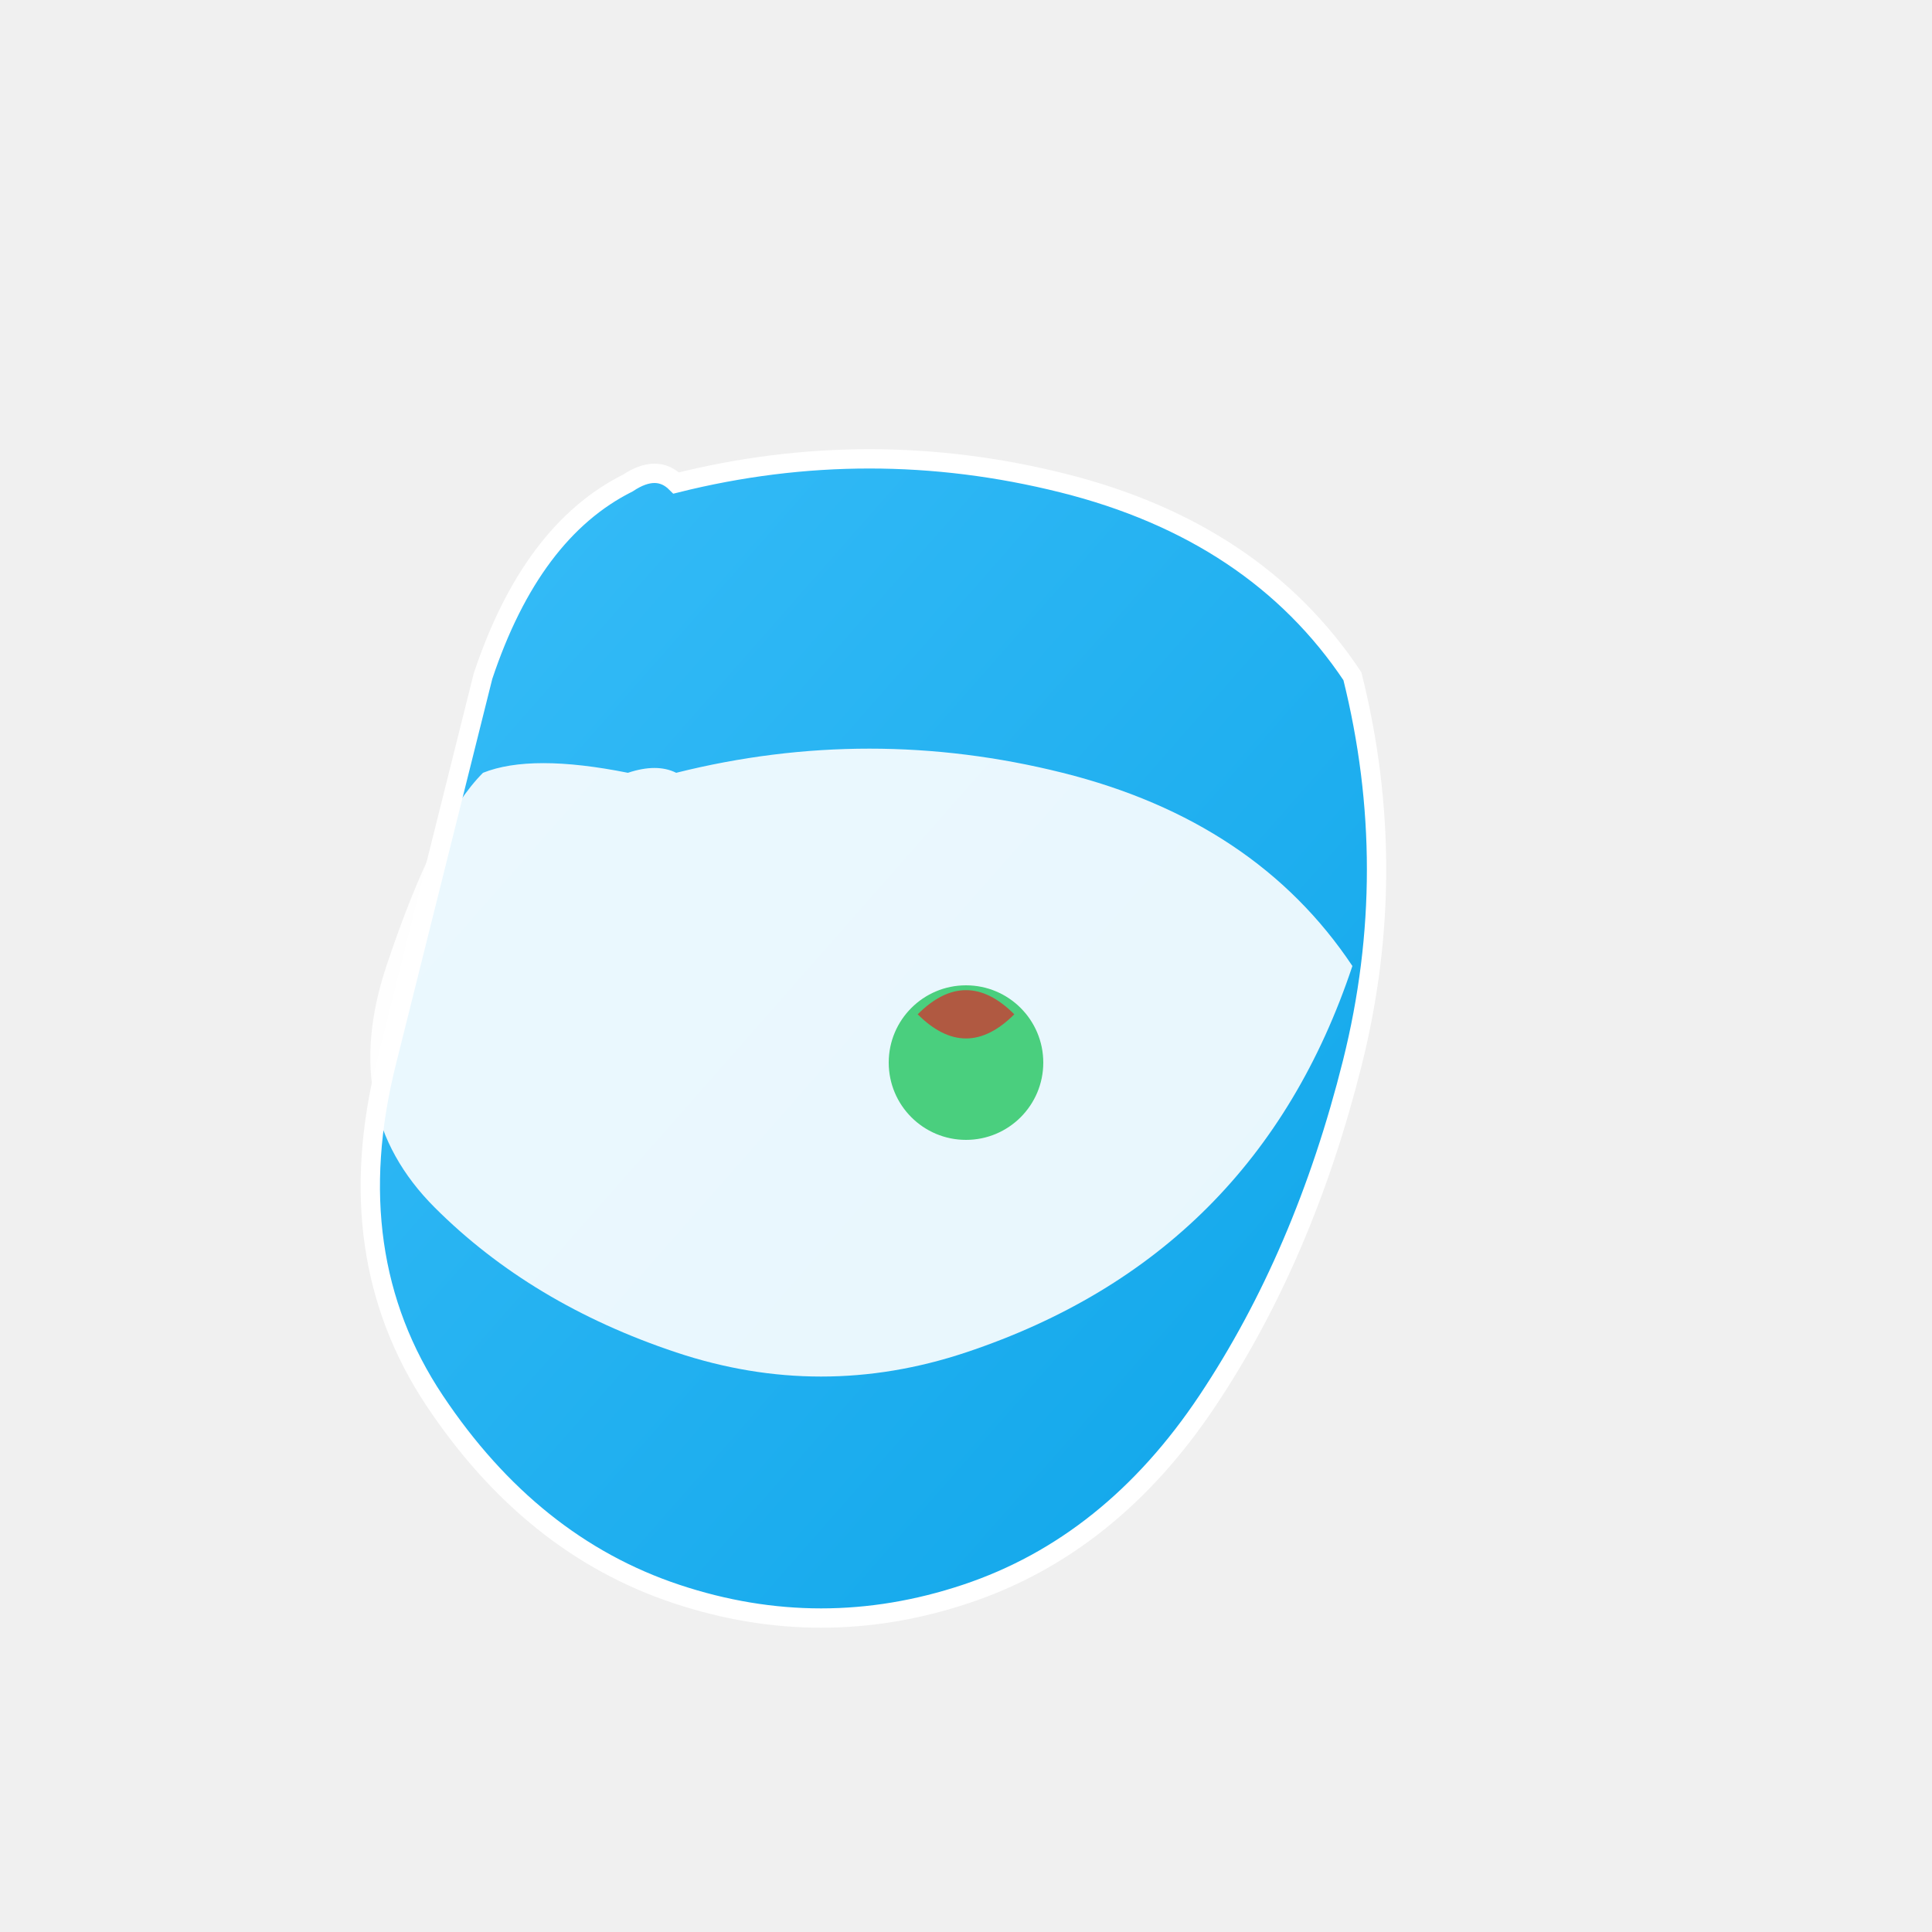
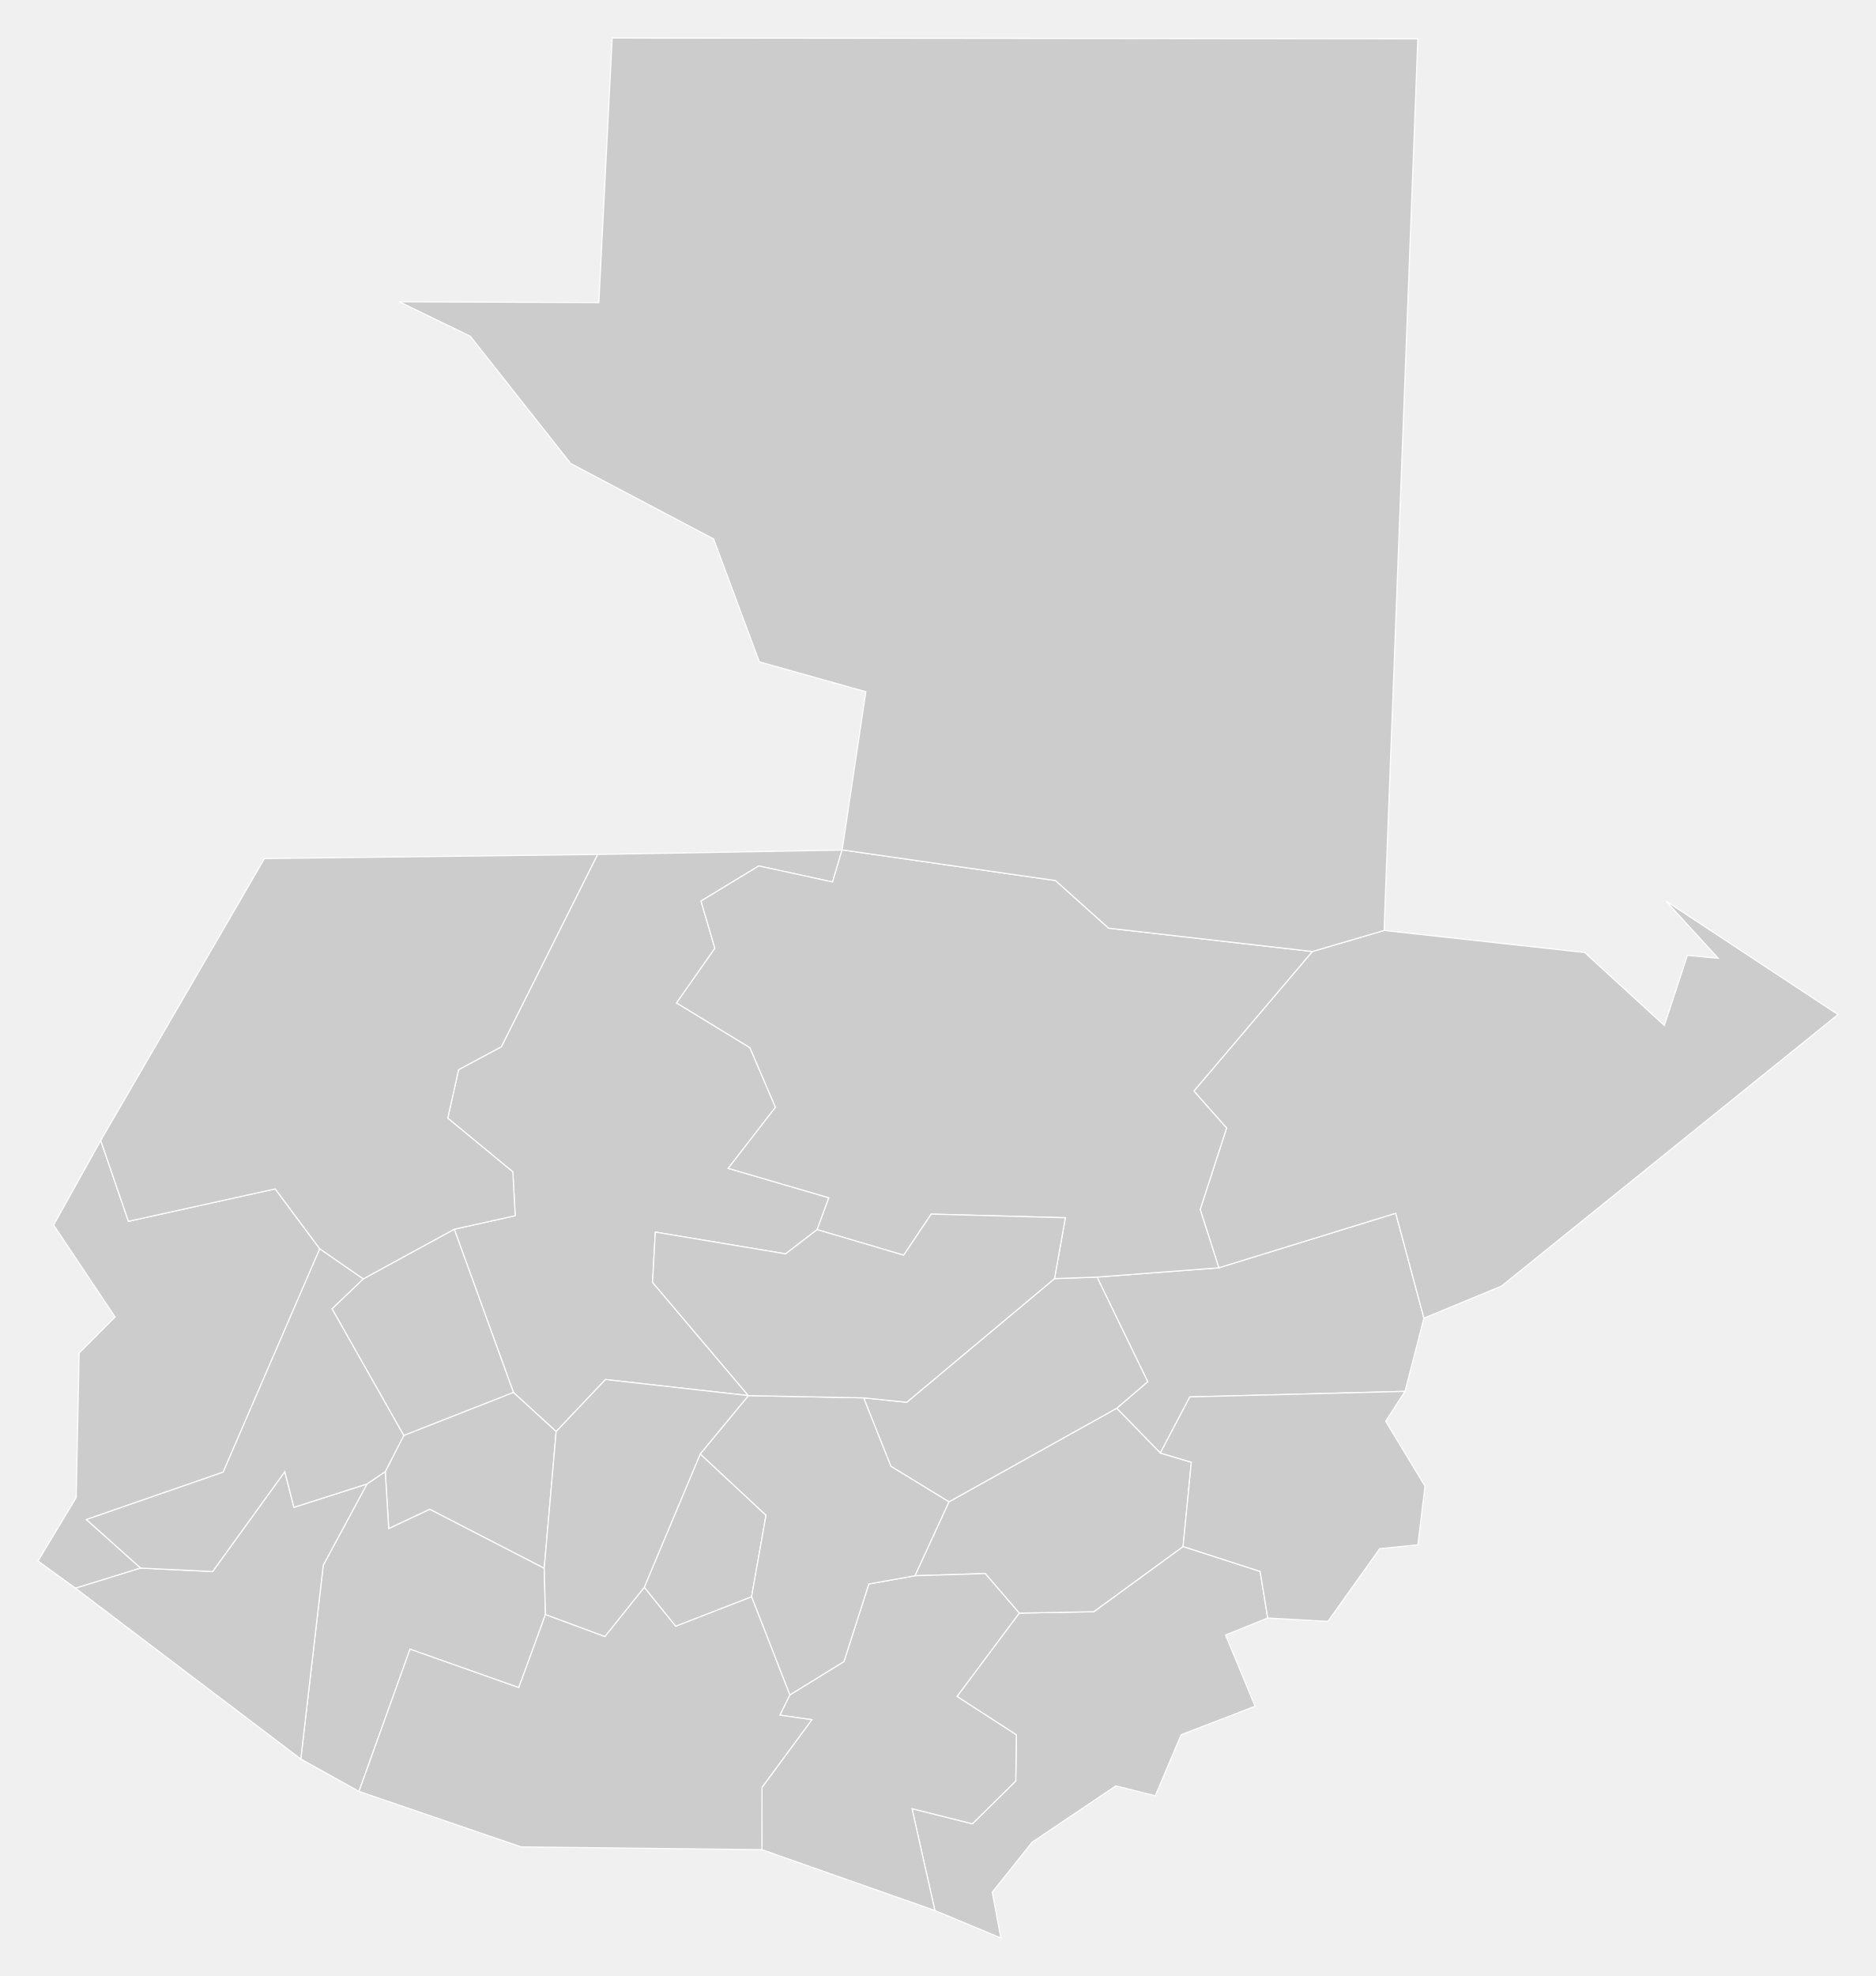
- <svg xmlns="http://www.w3.org/2000/svg" width="200" height="200" viewBox="0 0 200 200">
+ <svg xmlns="http://www.w3.org/2000/svg" xmlns:ns1="http://amcharts.com/ammap" version="1.1" viewBox="-16.395 -16.865 832.791 877.001">
  <defs>
-     <linearGradient id="guatemalaBlue" x1="0%" y1="0%" x2="100%" y2="100%">
-       <stop offset="0%" style="stop-color:#38BDF8;stop-opacity:1" />
-       <stop offset="100%" style="stop-color:#0EA5E9;stop-opacity:1" />
-     </linearGradient>
+     <style type="text/css">
+ 			.land
+ 			{
+ 				fill: #CCCCCC;
+ 				fill-opacity: 1;
+ 				stroke:white;
+ 				stroke-opacity: 1;
+ 				stroke-width:0.5;
+ 			}
+ 		</style>
+     <ns1:ammap projection="mercator" leftLongitude="-92.234" topLatitude="17.816" rightLongitude="-88.231" bottomLatitude="13.74" />
  </defs>
-   <path d="M70 50 Q90 45 110 50 Q130 55 140 70 Q145 90 140 110 Q135 130 125 145 Q115 160 100 165 Q85 170 70 165 Q55 160 45 145 Q35 130 40 110 Q45 90 50 70 Q55 55 65 50 Q68 48 70 50 Z" fill="url(#guatemalaBlue)" stroke="#FFFFFF" stroke-width="2" />
-   <path d="M70 80 Q90 75 110 80 Q130 85 140 100 Q135 115 125 125 Q115 135 100 140 Q85 145 70 140 Q55 135 45 125 Q35 115 40 100 Q45 85 50 80 Q55 78 65 80 Q68 79 70 80 Z" fill="#FFFFFF" opacity="0.9" />
-   <circle cx="100" cy="110" r="8" fill="#22C55E" opacity="0.8" />
-   <path d="M95 105 Q100 100 105 105 Q100 110 95 105" fill="#DC2626" opacity="0.7" />
+   <g>
+     <path id="GT-QC" title="Quiché" class="land" d="M346.36,528.88L351.56,514.73L306.88,501.68L327.86,474.58L316.49,448.1L283.96,428.26L300.95,404.03L294.8,383.05L320.45,367.46L353.2,374.59L357.4,360.43L248.89,362.37L206.17,447.7L187.18,457.9L182.37,479.41L211.26,503.24L212.31,522.7L185.26,528.69L211.54,601.16L230.5,618.49L252.39,595.41L315.83,602.54L273.29,552.28L274.53,529.98L332.35,539.63L346.36,528.88z" />
+     <path id="GT-ZA" title="Zacapa" class="land" d="M615.71,568.15L603.21,521.59L524.68,545.81L470.59,549.94L493.1,596.36L479.32,608.17L498.7,628.02L511.79,603.13L607.31,600.66L615.71,568.15z" />
+     <path id="GT-JU" title="Jutiapa" class="land" d="M427.91,843.27L424.07,822.96L441.81,800.74L478.95,775.75L496.46,780.14L507.94,753.05L540.76,740.4L527.64,708.81L546.38,701.24L543.01,680.57L508.8,669.52L469.14,698.46L436.07,699.07L408.44,736.07L434.79,753.1L434.52,773.6L415.26,792.59L388.46,785.85L398.61,831.05L427.91,843.27z" />
+     <path id="GT-JA" title="Jalapa" class="land" d="M479.32,608.17L404.86,649.68L389.75,682.5L420.96,681.53L436.07,699.07L469.14,698.46L508.8,669.52L512.47,632.12L498.7,628.02L479.32,608.17z" />
+     <path id="GT-CQ" title="Chiquimula" class="land" d="M607.31,600.66L511.79,603.13L498.7,628.02L512.47,632.12L508.8,669.52L543.01,680.57L546.38,701.24L573.09,702.76L596.1,670.47L613.03,668.77L616.19,642.71L598.73,613.92L607.31,600.66z" />
+     <path id="GT-IZ" title="Izabal" class="land" d="M615.71,568.15L650.15,553.94L799.53,433.42L723.19,383.07L746.34,408.43L732.68,407.16L722.44,438.27L687.09,405.89L598.02,396.1L566.2,405.43L513.59,467.38L528.12,483.79L516.39,519.93L524.68,545.81L603.21,521.59L615.71,568.15z" />
+     <path id="GT-SR" title="Santa Rosa" class="land" d="M436.07,699.07L420.96,681.53L389.75,682.5L369.29,686.15L358.26,720.57L334.22,735.39L329.8,744.36L343.99,746.39L321.88,776.41L321.84,804.07L398.61,831.05L388.46,785.85L415.26,792.59L434.52,773.6L434.79,753.1L408.44,736.07L436.07,699.07z" />
+     <path id="GT-PR" title="El Progreso" class="land" d="M479.32,608.17L493.1,596.36L470.59,549.94L451.73,550.62L386.14,605.49L366.98,603.54L379.1,633.95L404.86,649.68L479.32,608.17z" />
+     <path id="GT-TO" title="Totonicapán" class="land" d="M185.26,528.69L144.87,550.73L130.98,564.01L162.84,620.26L211.54,601.16L185.26,528.69z" />
+     <path id="GT-SO" title="Sololá" class="land" d="M230.5,618.49L211.54,601.16L162.84,620.26L154.62,636.29L156.17,661.6L174.39,653.01L225.2,679.2L230.5,618.49z" />
+     <path id="GT-SA" title="Sacatepéquez" class="land" d="M317.24,691.85L323.66,655.63L294.46,628.42L269.59,687.63L283.55,704.93L317.24,691.85z" />
+     <path id="GT-SU" title="Suchitepéquez" class="land" d="M225.2,679.2L174.39,653.01L156.17,661.6L154.62,636.29L146.52,641.75L127.1,677.82L117.14,763.83L142.97,778.2L165.63,715.09L213.9,732.15L225.76,699.7L225.2,679.2z" />
+     <path id="GT-GU" title="Guatemala" class="land" d="M366.98,603.54L315.83,602.54L294.46,628.42L323.66,655.63L317.24,691.85L334.22,735.39L358.26,720.57L369.29,686.15L389.75,682.5L404.86,649.68L379.1,633.95L366.98,603.54z" />
+     <path id="GT-ES" title="Escuintla" class="land" d="M317.24,691.85L283.55,704.93L269.59,687.63L252.13,709.45L225.76,699.7L213.9,732.15L165.63,715.09L142.97,778.2L214.96,802.83L321.84,804.07L321.88,776.41L343.99,746.39L329.8,744.36L334.22,735.39L317.24,691.85z" />
+     <path id="GT-CM" title="Chimaltenango" class="land" d="M315.83,602.54L252.39,595.41L230.5,618.49L225.2,679.2L225.76,699.7L252.13,709.45L269.59,687.63L294.46,628.42L315.83,602.54z" />
+     <path id="GT-AV" title="Alta Verapaz" class="land" d="M566.2,405.43L475.76,395.08L452.17,373.95L357.47,360.34L357.4,360.43L353.2,374.59L320.45,367.46L294.8,383.05L300.95,404.03L283.96,428.26L316.49,448.1L327.86,474.58L306.88,501.68L351.56,514.73L346.36,528.88L384.78,540.23L396.98,521.99L456.54,523.61L451.73,550.62L470.59,549.94L524.68,545.81L516.39,519.93L528.12,483.79L513.59,467.38L566.2,405.43z" />
+     <path id="GT-SM" title="San Marcos" class="land" d="M125.56,537.38L105.78,510.79L40.61,525.19L28.32,489.3L7.41,526.85L34.7,567.65L18.74,583.64L17.43,647.8L0.47,675.95L17.12,688.03L46.05,679.09L21.97,657.55L82.67,636.51L125.56,537.38z" />
+     <path id="GT-RE" title="Retalhuleu" class="land" d="M146.52,641.75L114.09,652.12L110.03,636.3L77.98,680.63L46.05,679.09L17.12,688.03L117.14,763.83L127.1,677.82L146.52,641.75z" />
+     <path id="GT-QZ" title="Quezaltenango" class="land" d="M144.87,550.73L125.56,537.38L82.67,636.51L21.97,657.55L46.05,679.09L77.98,680.63L110.03,636.3L114.09,652.12L146.52,641.75L154.62,636.29L162.84,620.26L130.98,564.01L144.87,550.73z" />
+     <path id="GT-PE" title="Petén" class="land" d="M255.36,0L249.45,117.43L160.86,117.07L192.37,132.36L236.96,188.85L300.4,222.33L320.69,276.86L367.97,290.14L357.47,360.34L452.17,373.95L475.76,395.08L566.2,405.43L598.02,396.1L613.01,0.36L255.36,0z" />
+     <path id="GT-HU" title="Huehuetenango" class="land" d="M185.26,528.69L212.31,522.7L211.26,503.24L182.37,479.41L187.18,457.9L206.17,447.7L248.89,362.37L100.99,364.2L28.32,489.3L40.61,525.19L105.78,510.79L125.56,537.38L144.87,550.73L185.26,528.69z" />
+     <path id="GT-BV" title="Baja Verapaz" class="land" d="M451.73,550.62L456.54,523.61L396.98,521.99L384.78,540.23L346.36,528.88L332.35,539.63L274.53,529.98L273.29,552.28L315.83,602.54L366.98,603.54L386.14,605.49L451.73,550.62z" />
+   </g>
</svg>
